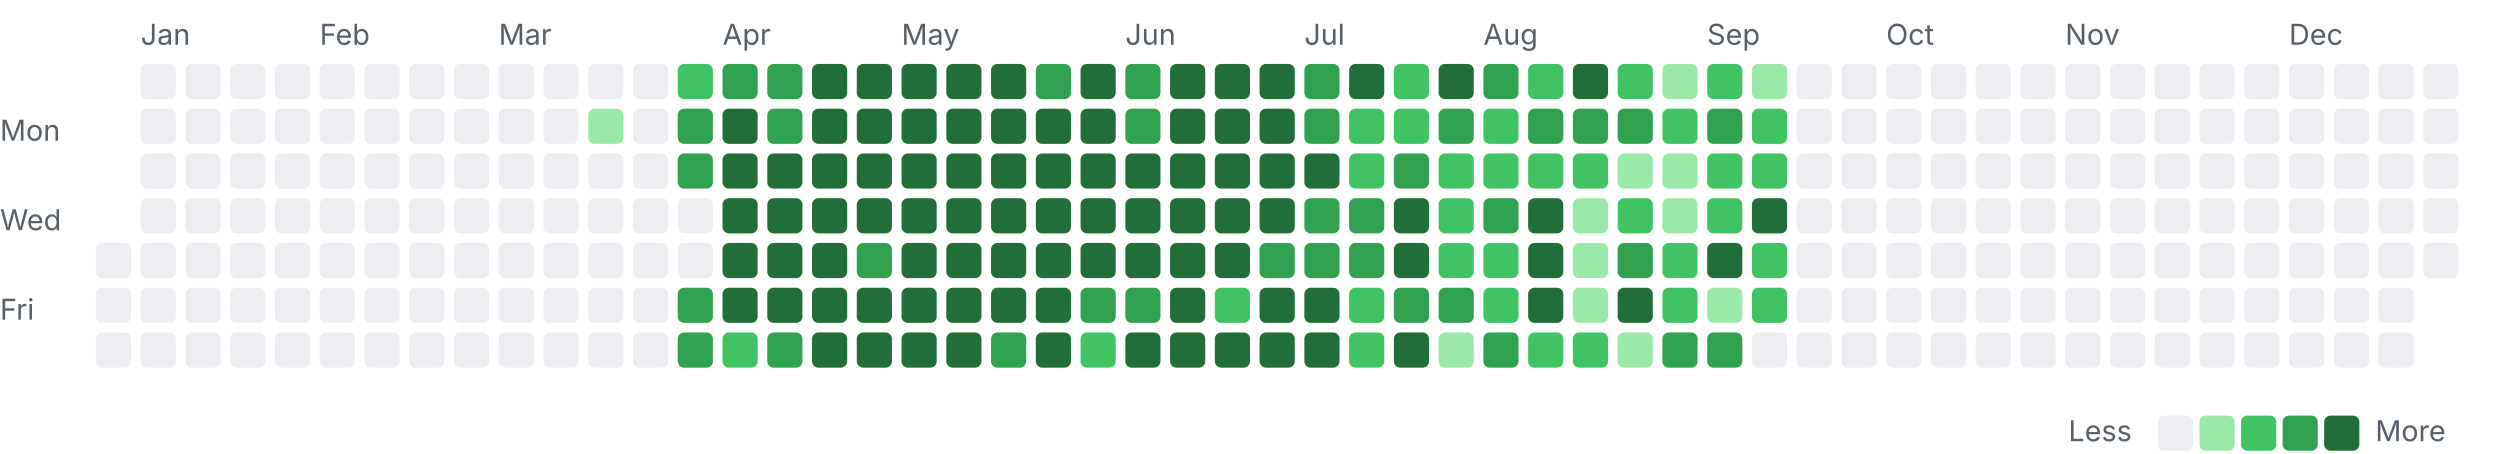
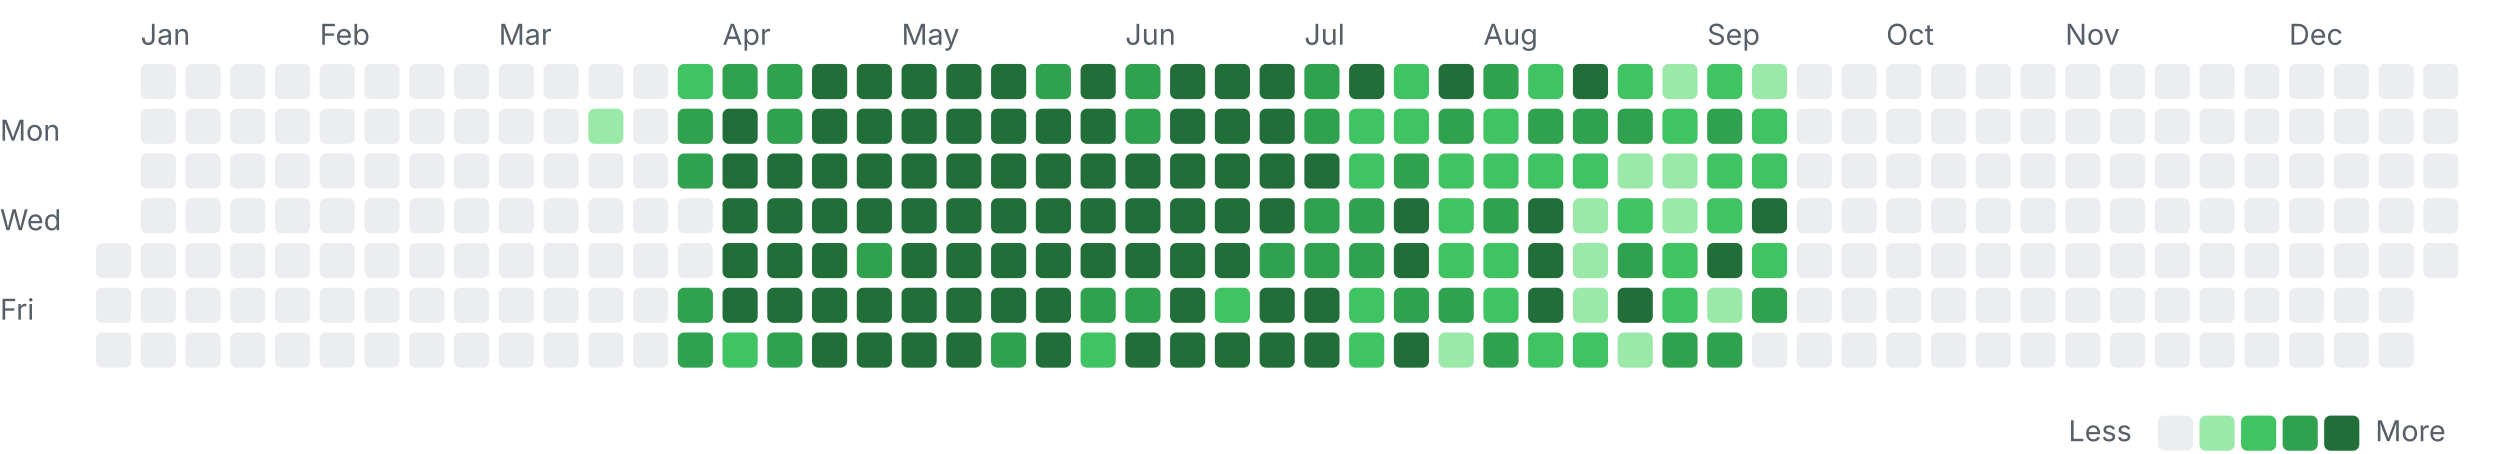
<svg xmlns="http://www.w3.org/2000/svg" width="782" height="142" viewBox="0 0 782 142">
  <style>.l0{fill:#ebedf0}.l1{fill:#9be9a8}.l2{fill:#40c463}.l3{fill:#30a14e}.l4{fill:#216e39} .lbl{fill:#57606a;font:9px -apple-system,Segoe UI,sans-serif}@media(prefers-color-scheme:dark){.l0{fill:#161b22}.l1{fill:#0e4429}.l2{fill:#006d32}.l3{fill:#26a641}.l4{fill:#39d353} .lbl{fill:#8b949e}}</style>
  <text class="lbl" x="44" y="14">Jan</text>
  <text class="lbl" x="100" y="14">Feb</text>
  <text class="lbl" x="156" y="14">Mar</text>
  <text class="lbl" x="226" y="14">Apr</text>
  <text class="lbl" x="282" y="14">May</text>
  <text class="lbl" x="352" y="14">Jun</text>
  <text class="lbl" x="408" y="14">Jul</text>
  <text class="lbl" x="464" y="14">Aug</text>
  <text class="lbl" x="534" y="14">Sep</text>
  <text class="lbl" x="590" y="14">Oct</text>
  <text class="lbl" x="646" y="14">Nov</text>
  <text class="lbl" x="716" y="14">Dec</text>
  <text class="lbl" x="0" y="44">Mon</text>
  <text class="lbl" x="0" y="72">Wed</text>
  <text class="lbl" x="0" y="100">Fri</text>
  <rect class="l0" x="30" y="76" width="11" height="11" rx="2" />
  <rect class="l0" x="30" y="90" width="11" height="11" rx="2" />
  <rect class="l0" x="30" y="104" width="11" height="11" rx="2" />
  <rect class="l0" x="44" y="20" width="11" height="11" rx="2" />
  <rect class="l0" x="44" y="34" width="11" height="11" rx="2" />
  <rect class="l0" x="44" y="48" width="11" height="11" rx="2" />
  <rect class="l0" x="44" y="62" width="11" height="11" rx="2" />
  <rect class="l0" x="44" y="76" width="11" height="11" rx="2" />
  <rect class="l0" x="44" y="90" width="11" height="11" rx="2" />
  <rect class="l0" x="44" y="104" width="11" height="11" rx="2" />
  <rect class="l0" x="58" y="20" width="11" height="11" rx="2" />
  <rect class="l0" x="58" y="34" width="11" height="11" rx="2" />
  <rect class="l0" x="58" y="48" width="11" height="11" rx="2" />
  <rect class="l0" x="58" y="62" width="11" height="11" rx="2" />
  <rect class="l0" x="58" y="76" width="11" height="11" rx="2" />
  <rect class="l0" x="58" y="90" width="11" height="11" rx="2" />
  <rect class="l0" x="58" y="104" width="11" height="11" rx="2" />
  <rect class="l0" x="72" y="20" width="11" height="11" rx="2" />
  <rect class="l0" x="72" y="34" width="11" height="11" rx="2" />
  <rect class="l0" x="72" y="48" width="11" height="11" rx="2" />
  <rect class="l0" x="72" y="62" width="11" height="11" rx="2" />
  <rect class="l0" x="72" y="76" width="11" height="11" rx="2" />
  <rect class="l0" x="72" y="90" width="11" height="11" rx="2" />
  <rect class="l0" x="72" y="104" width="11" height="11" rx="2" />
  <rect class="l0" x="86" y="20" width="11" height="11" rx="2" />
  <rect class="l0" x="86" y="34" width="11" height="11" rx="2" />
  <rect class="l0" x="86" y="48" width="11" height="11" rx="2" />
  <rect class="l0" x="86" y="62" width="11" height="11" rx="2" />
  <rect class="l0" x="86" y="76" width="11" height="11" rx="2" />
  <rect class="l0" x="86" y="90" width="11" height="11" rx="2" />
  <rect class="l0" x="86" y="104" width="11" height="11" rx="2" />
  <rect class="l0" x="100" y="20" width="11" height="11" rx="2" />
  <rect class="l0" x="100" y="34" width="11" height="11" rx="2" />
  <rect class="l0" x="100" y="48" width="11" height="11" rx="2" />
  <rect class="l0" x="100" y="62" width="11" height="11" rx="2" />
  <rect class="l0" x="100" y="76" width="11" height="11" rx="2" />
  <rect class="l0" x="100" y="90" width="11" height="11" rx="2" />
  <rect class="l0" x="100" y="104" width="11" height="11" rx="2" />
  <rect class="l0" x="114" y="20" width="11" height="11" rx="2" />
  <rect class="l0" x="114" y="34" width="11" height="11" rx="2" />
  <rect class="l0" x="114" y="48" width="11" height="11" rx="2" />
  <rect class="l0" x="114" y="62" width="11" height="11" rx="2" />
  <rect class="l0" x="114" y="76" width="11" height="11" rx="2" />
  <rect class="l0" x="114" y="90" width="11" height="11" rx="2" />
  <rect class="l0" x="114" y="104" width="11" height="11" rx="2" />
  <rect class="l0" x="128" y="20" width="11" height="11" rx="2" />
  <rect class="l0" x="128" y="34" width="11" height="11" rx="2" />
  <rect class="l0" x="128" y="48" width="11" height="11" rx="2" />
  <rect class="l0" x="128" y="62" width="11" height="11" rx="2" />
  <rect class="l0" x="128" y="76" width="11" height="11" rx="2" />
  <rect class="l0" x="128" y="90" width="11" height="11" rx="2" />
  <rect class="l0" x="128" y="104" width="11" height="11" rx="2" />
  <rect class="l0" x="142" y="20" width="11" height="11" rx="2" />
  <rect class="l0" x="142" y="34" width="11" height="11" rx="2" />
  <rect class="l0" x="142" y="48" width="11" height="11" rx="2" />
  <rect class="l0" x="142" y="62" width="11" height="11" rx="2" />
  <rect class="l0" x="142" y="76" width="11" height="11" rx="2" />
  <rect class="l0" x="142" y="90" width="11" height="11" rx="2" />
  <rect class="l0" x="142" y="104" width="11" height="11" rx="2" />
  <rect class="l0" x="156" y="20" width="11" height="11" rx="2" />
  <rect class="l0" x="156" y="34" width="11" height="11" rx="2" />
  <rect class="l0" x="156" y="48" width="11" height="11" rx="2" />
  <rect class="l0" x="156" y="62" width="11" height="11" rx="2" />
  <rect class="l0" x="156" y="76" width="11" height="11" rx="2" />
  <rect class="l0" x="156" y="90" width="11" height="11" rx="2" />
  <rect class="l0" x="156" y="104" width="11" height="11" rx="2" />
  <rect class="l0" x="170" y="20" width="11" height="11" rx="2" />
  <rect class="l0" x="170" y="34" width="11" height="11" rx="2" />
  <rect class="l0" x="170" y="48" width="11" height="11" rx="2" />
  <rect class="l0" x="170" y="62" width="11" height="11" rx="2" />
  <rect class="l0" x="170" y="76" width="11" height="11" rx="2" />
  <rect class="l0" x="170" y="90" width="11" height="11" rx="2" />
  <rect class="l0" x="170" y="104" width="11" height="11" rx="2" />
  <rect class="l0" x="184" y="20" width="11" height="11" rx="2" />
  <rect class="l1" x="184" y="34" width="11" height="11" rx="2" />
  <rect class="l0" x="184" y="48" width="11" height="11" rx="2" />
  <rect class="l0" x="184" y="62" width="11" height="11" rx="2" />
  <rect class="l0" x="184" y="76" width="11" height="11" rx="2" />
  <rect class="l0" x="184" y="90" width="11" height="11" rx="2" />
  <rect class="l0" x="184" y="104" width="11" height="11" rx="2" />
  <rect class="l0" x="198" y="20" width="11" height="11" rx="2" />
  <rect class="l0" x="198" y="34" width="11" height="11" rx="2" />
  <rect class="l0" x="198" y="48" width="11" height="11" rx="2" />
  <rect class="l0" x="198" y="62" width="11" height="11" rx="2" />
  <rect class="l0" x="198" y="76" width="11" height="11" rx="2" />
  <rect class="l0" x="198" y="90" width="11" height="11" rx="2" />
  <rect class="l0" x="198" y="104" width="11" height="11" rx="2" />
  <rect class="l2" x="212" y="20" width="11" height="11" rx="2" />
  <rect class="l3" x="212" y="34" width="11" height="11" rx="2" />
  <rect class="l3" x="212" y="48" width="11" height="11" rx="2" />
  <rect class="l0" x="212" y="62" width="11" height="11" rx="2" />
  <rect class="l0" x="212" y="76" width="11" height="11" rx="2" />
  <rect class="l3" x="212" y="90" width="11" height="11" rx="2" />
  <rect class="l3" x="212" y="104" width="11" height="11" rx="2" />
  <rect class="l3" x="226" y="20" width="11" height="11" rx="2" />
  <rect class="l4" x="226" y="34" width="11" height="11" rx="2" />
  <rect class="l4" x="226" y="48" width="11" height="11" rx="2" />
  <rect class="l4" x="226" y="62" width="11" height="11" rx="2" />
  <rect class="l4" x="226" y="76" width="11" height="11" rx="2" />
  <rect class="l4" x="226" y="90" width="11" height="11" rx="2" />
  <rect class="l2" x="226" y="104" width="11" height="11" rx="2" />
  <rect class="l3" x="240" y="20" width="11" height="11" rx="2" />
  <rect class="l3" x="240" y="34" width="11" height="11" rx="2" />
  <rect class="l4" x="240" y="48" width="11" height="11" rx="2" />
  <rect class="l4" x="240" y="62" width="11" height="11" rx="2" />
  <rect class="l4" x="240" y="76" width="11" height="11" rx="2" />
  <rect class="l4" x="240" y="90" width="11" height="11" rx="2" />
  <rect class="l3" x="240" y="104" width="11" height="11" rx="2" />
  <rect class="l4" x="254" y="20" width="11" height="11" rx="2" />
  <rect class="l4" x="254" y="34" width="11" height="11" rx="2" />
  <rect class="l4" x="254" y="48" width="11" height="11" rx="2" />
  <rect class="l4" x="254" y="62" width="11" height="11" rx="2" />
  <rect class="l4" x="254" y="76" width="11" height="11" rx="2" />
  <rect class="l4" x="254" y="90" width="11" height="11" rx="2" />
  <rect class="l4" x="254" y="104" width="11" height="11" rx="2" />
  <rect class="l4" x="268" y="20" width="11" height="11" rx="2" />
  <rect class="l4" x="268" y="34" width="11" height="11" rx="2" />
  <rect class="l4" x="268" y="48" width="11" height="11" rx="2" />
  <rect class="l4" x="268" y="62" width="11" height="11" rx="2" />
  <rect class="l3" x="268" y="76" width="11" height="11" rx="2" />
  <rect class="l4" x="268" y="90" width="11" height="11" rx="2" />
  <rect class="l4" x="268" y="104" width="11" height="11" rx="2" />
  <rect class="l4" x="282" y="20" width="11" height="11" rx="2" />
  <rect class="l4" x="282" y="34" width="11" height="11" rx="2" />
  <rect class="l4" x="282" y="48" width="11" height="11" rx="2" />
  <rect class="l4" x="282" y="62" width="11" height="11" rx="2" />
  <rect class="l4" x="282" y="76" width="11" height="11" rx="2" />
  <rect class="l4" x="282" y="90" width="11" height="11" rx="2" />
  <rect class="l4" x="282" y="104" width="11" height="11" rx="2" />
  <rect class="l4" x="296" y="20" width="11" height="11" rx="2" />
  <rect class="l4" x="296" y="34" width="11" height="11" rx="2" />
  <rect class="l4" x="296" y="48" width="11" height="11" rx="2" />
  <rect class="l4" x="296" y="62" width="11" height="11" rx="2" />
  <rect class="l4" x="296" y="76" width="11" height="11" rx="2" />
  <rect class="l4" x="296" y="90" width="11" height="11" rx="2" />
  <rect class="l4" x="296" y="104" width="11" height="11" rx="2" />
  <rect class="l4" x="310" y="20" width="11" height="11" rx="2" />
  <rect class="l4" x="310" y="34" width="11" height="11" rx="2" />
  <rect class="l4" x="310" y="48" width="11" height="11" rx="2" />
  <rect class="l4" x="310" y="62" width="11" height="11" rx="2" />
  <rect class="l4" x="310" y="76" width="11" height="11" rx="2" />
  <rect class="l4" x="310" y="90" width="11" height="11" rx="2" />
  <rect class="l3" x="310" y="104" width="11" height="11" rx="2" />
  <rect class="l3" x="324" y="20" width="11" height="11" rx="2" />
  <rect class="l4" x="324" y="34" width="11" height="11" rx="2" />
  <rect class="l4" x="324" y="48" width="11" height="11" rx="2" />
  <rect class="l4" x="324" y="62" width="11" height="11" rx="2" />
  <rect class="l4" x="324" y="76" width="11" height="11" rx="2" />
  <rect class="l4" x="324" y="90" width="11" height="11" rx="2" />
  <rect class="l4" x="324" y="104" width="11" height="11" rx="2" />
  <rect class="l4" x="338" y="20" width="11" height="11" rx="2" />
  <rect class="l4" x="338" y="34" width="11" height="11" rx="2" />
  <rect class="l4" x="338" y="48" width="11" height="11" rx="2" />
  <rect class="l4" x="338" y="62" width="11" height="11" rx="2" />
  <rect class="l4" x="338" y="76" width="11" height="11" rx="2" />
  <rect class="l3" x="338" y="90" width="11" height="11" rx="2" />
  <rect class="l2" x="338" y="104" width="11" height="11" rx="2" />
  <rect class="l3" x="352" y="20" width="11" height="11" rx="2" />
  <rect class="l3" x="352" y="34" width="11" height="11" rx="2" />
  <rect class="l4" x="352" y="48" width="11" height="11" rx="2" />
  <rect class="l4" x="352" y="62" width="11" height="11" rx="2" />
  <rect class="l4" x="352" y="76" width="11" height="11" rx="2" />
  <rect class="l3" x="352" y="90" width="11" height="11" rx="2" />
  <rect class="l4" x="352" y="104" width="11" height="11" rx="2" />
  <rect class="l4" x="366" y="20" width="11" height="11" rx="2" />
  <rect class="l4" x="366" y="34" width="11" height="11" rx="2" />
  <rect class="l4" x="366" y="48" width="11" height="11" rx="2" />
  <rect class="l4" x="366" y="62" width="11" height="11" rx="2" />
  <rect class="l4" x="366" y="76" width="11" height="11" rx="2" />
  <rect class="l4" x="366" y="90" width="11" height="11" rx="2" />
  <rect class="l4" x="366" y="104" width="11" height="11" rx="2" />
  <rect class="l4" x="380" y="20" width="11" height="11" rx="2" />
  <rect class="l4" x="380" y="34" width="11" height="11" rx="2" />
  <rect class="l4" x="380" y="48" width="11" height="11" rx="2" />
  <rect class="l4" x="380" y="62" width="11" height="11" rx="2" />
  <rect class="l4" x="380" y="76" width="11" height="11" rx="2" />
  <rect class="l2" x="380" y="90" width="11" height="11" rx="2" />
  <rect class="l4" x="380" y="104" width="11" height="11" rx="2" />
  <rect class="l4" x="394" y="20" width="11" height="11" rx="2" />
  <rect class="l4" x="394" y="34" width="11" height="11" rx="2" />
  <rect class="l4" x="394" y="48" width="11" height="11" rx="2" />
  <rect class="l4" x="394" y="62" width="11" height="11" rx="2" />
  <rect class="l3" x="394" y="76" width="11" height="11" rx="2" />
  <rect class="l4" x="394" y="90" width="11" height="11" rx="2" />
  <rect class="l4" x="394" y="104" width="11" height="11" rx="2" />
  <rect class="l3" x="408" y="20" width="11" height="11" rx="2" />
  <rect class="l3" x="408" y="34" width="11" height="11" rx="2" />
  <rect class="l4" x="408" y="48" width="11" height="11" rx="2" />
  <rect class="l3" x="408" y="62" width="11" height="11" rx="2" />
  <rect class="l3" x="408" y="76" width="11" height="11" rx="2" />
  <rect class="l4" x="408" y="90" width="11" height="11" rx="2" />
  <rect class="l4" x="408" y="104" width="11" height="11" rx="2" />
  <rect class="l4" x="422" y="20" width="11" height="11" rx="2" />
  <rect class="l2" x="422" y="34" width="11" height="11" rx="2" />
  <rect class="l2" x="422" y="48" width="11" height="11" rx="2" />
  <rect class="l3" x="422" y="62" width="11" height="11" rx="2" />
  <rect class="l3" x="422" y="76" width="11" height="11" rx="2" />
  <rect class="l2" x="422" y="90" width="11" height="11" rx="2" />
  <rect class="l2" x="422" y="104" width="11" height="11" rx="2" />
  <rect class="l2" x="436" y="20" width="11" height="11" rx="2" />
  <rect class="l2" x="436" y="34" width="11" height="11" rx="2" />
  <rect class="l3" x="436" y="48" width="11" height="11" rx="2" />
  <rect class="l4" x="436" y="62" width="11" height="11" rx="2" />
  <rect class="l4" x="436" y="76" width="11" height="11" rx="2" />
  <rect class="l3" x="436" y="90" width="11" height="11" rx="2" />
  <rect class="l4" x="436" y="104" width="11" height="11" rx="2" />
  <rect class="l4" x="450" y="20" width="11" height="11" rx="2" />
  <rect class="l3" x="450" y="34" width="11" height="11" rx="2" />
  <rect class="l2" x="450" y="48" width="11" height="11" rx="2" />
  <rect class="l2" x="450" y="62" width="11" height="11" rx="2" />
  <rect class="l2" x="450" y="76" width="11" height="11" rx="2" />
  <rect class="l3" x="450" y="90" width="11" height="11" rx="2" />
  <rect class="l1" x="450" y="104" width="11" height="11" rx="2" />
  <rect class="l3" x="464" y="20" width="11" height="11" rx="2" />
  <rect class="l2" x="464" y="34" width="11" height="11" rx="2" />
  <rect class="l2" x="464" y="48" width="11" height="11" rx="2" />
  <rect class="l3" x="464" y="62" width="11" height="11" rx="2" />
  <rect class="l2" x="464" y="76" width="11" height="11" rx="2" />
  <rect class="l2" x="464" y="90" width="11" height="11" rx="2" />
  <rect class="l3" x="464" y="104" width="11" height="11" rx="2" />
  <rect class="l2" x="478" y="20" width="11" height="11" rx="2" />
  <rect class="l3" x="478" y="34" width="11" height="11" rx="2" />
  <rect class="l2" x="478" y="48" width="11" height="11" rx="2" />
  <rect class="l4" x="478" y="62" width="11" height="11" rx="2" />
  <rect class="l4" x="478" y="76" width="11" height="11" rx="2" />
  <rect class="l4" x="478" y="90" width="11" height="11" rx="2" />
  <rect class="l2" x="478" y="104" width="11" height="11" rx="2" />
  <rect class="l4" x="492" y="20" width="11" height="11" rx="2" />
  <rect class="l3" x="492" y="34" width="11" height="11" rx="2" />
  <rect class="l2" x="492" y="48" width="11" height="11" rx="2" />
  <rect class="l1" x="492" y="62" width="11" height="11" rx="2" />
  <rect class="l1" x="492" y="76" width="11" height="11" rx="2" />
  <rect class="l1" x="492" y="90" width="11" height="11" rx="2" />
  <rect class="l2" x="492" y="104" width="11" height="11" rx="2" />
  <rect class="l2" x="506" y="20" width="11" height="11" rx="2" />
  <rect class="l3" x="506" y="34" width="11" height="11" rx="2" />
  <rect class="l1" x="506" y="48" width="11" height="11" rx="2" />
  <rect class="l2" x="506" y="62" width="11" height="11" rx="2" />
  <rect class="l3" x="506" y="76" width="11" height="11" rx="2" />
  <rect class="l4" x="506" y="90" width="11" height="11" rx="2" />
  <rect class="l1" x="506" y="104" width="11" height="11" rx="2" />
  <rect class="l1" x="520" y="20" width="11" height="11" rx="2" />
  <rect class="l2" x="520" y="34" width="11" height="11" rx="2" />
  <rect class="l1" x="520" y="48" width="11" height="11" rx="2" />
  <rect class="l1" x="520" y="62" width="11" height="11" rx="2" />
  <rect class="l2" x="520" y="76" width="11" height="11" rx="2" />
  <rect class="l2" x="520" y="90" width="11" height="11" rx="2" />
  <rect class="l3" x="520" y="104" width="11" height="11" rx="2" />
  <rect class="l2" x="534" y="20" width="11" height="11" rx="2" />
  <rect class="l3" x="534" y="34" width="11" height="11" rx="2" />
  <rect class="l2" x="534" y="48" width="11" height="11" rx="2" />
  <rect class="l2" x="534" y="62" width="11" height="11" rx="2" />
  <rect class="l4" x="534" y="76" width="11" height="11" rx="2" />
  <rect class="l1" x="534" y="90" width="11" height="11" rx="2" />
  <rect class="l3" x="534" y="104" width="11" height="11" rx="2" />
  <rect class="l1" x="548" y="20" width="11" height="11" rx="2" />
  <rect class="l2" x="548" y="34" width="11" height="11" rx="2" />
  <rect class="l2" x="548" y="48" width="11" height="11" rx="2" />
  <rect class="l4" x="548" y="62" width="11" height="11" rx="2" />
  <rect class="l2" x="548" y="76" width="11" height="11" rx="2" />
-   <rect class="l2" x="548" y="90" width="11" height="11" rx="2" />
+   <rect class="l3" x="548" y="90" width="11" height="11" rx="2" />
  <rect class="l0" x="548" y="104" width="11" height="11" rx="2" />
  <rect class="l0" x="562" y="20" width="11" height="11" rx="2" />
  <rect class="l0" x="562" y="34" width="11" height="11" rx="2" />
  <rect class="l0" x="562" y="48" width="11" height="11" rx="2" />
  <rect class="l0" x="562" y="62" width="11" height="11" rx="2" />
  <rect class="l0" x="562" y="76" width="11" height="11" rx="2" />
  <rect class="l0" x="562" y="90" width="11" height="11" rx="2" />
  <rect class="l0" x="562" y="104" width="11" height="11" rx="2" />
  <rect class="l0" x="576" y="20" width="11" height="11" rx="2" />
  <rect class="l0" x="576" y="34" width="11" height="11" rx="2" />
  <rect class="l0" x="576" y="48" width="11" height="11" rx="2" />
  <rect class="l0" x="576" y="62" width="11" height="11" rx="2" />
  <rect class="l0" x="576" y="76" width="11" height="11" rx="2" />
  <rect class="l0" x="576" y="90" width="11" height="11" rx="2" />
  <rect class="l0" x="576" y="104" width="11" height="11" rx="2" />
  <rect class="l0" x="590" y="20" width="11" height="11" rx="2" />
  <rect class="l0" x="590" y="34" width="11" height="11" rx="2" />
  <rect class="l0" x="590" y="48" width="11" height="11" rx="2" />
  <rect class="l0" x="590" y="62" width="11" height="11" rx="2" />
  <rect class="l0" x="590" y="76" width="11" height="11" rx="2" />
  <rect class="l0" x="590" y="90" width="11" height="11" rx="2" />
  <rect class="l0" x="590" y="104" width="11" height="11" rx="2" />
  <rect class="l0" x="604" y="20" width="11" height="11" rx="2" />
  <rect class="l0" x="604" y="34" width="11" height="11" rx="2" />
  <rect class="l0" x="604" y="48" width="11" height="11" rx="2" />
  <rect class="l0" x="604" y="62" width="11" height="11" rx="2" />
  <rect class="l0" x="604" y="76" width="11" height="11" rx="2" />
  <rect class="l0" x="604" y="90" width="11" height="11" rx="2" />
  <rect class="l0" x="604" y="104" width="11" height="11" rx="2" />
  <rect class="l0" x="618" y="20" width="11" height="11" rx="2" />
  <rect class="l0" x="618" y="34" width="11" height="11" rx="2" />
  <rect class="l0" x="618" y="48" width="11" height="11" rx="2" />
  <rect class="l0" x="618" y="62" width="11" height="11" rx="2" />
  <rect class="l0" x="618" y="76" width="11" height="11" rx="2" />
  <rect class="l0" x="618" y="90" width="11" height="11" rx="2" />
  <rect class="l0" x="618" y="104" width="11" height="11" rx="2" />
  <rect class="l0" x="632" y="20" width="11" height="11" rx="2" />
  <rect class="l0" x="632" y="34" width="11" height="11" rx="2" />
  <rect class="l0" x="632" y="48" width="11" height="11" rx="2" />
  <rect class="l0" x="632" y="62" width="11" height="11" rx="2" />
  <rect class="l0" x="632" y="76" width="11" height="11" rx="2" />
  <rect class="l0" x="632" y="90" width="11" height="11" rx="2" />
  <rect class="l0" x="632" y="104" width="11" height="11" rx="2" />
  <rect class="l0" x="646" y="20" width="11" height="11" rx="2" />
  <rect class="l0" x="646" y="34" width="11" height="11" rx="2" />
  <rect class="l0" x="646" y="48" width="11" height="11" rx="2" />
  <rect class="l0" x="646" y="62" width="11" height="11" rx="2" />
  <rect class="l0" x="646" y="76" width="11" height="11" rx="2" />
  <rect class="l0" x="646" y="90" width="11" height="11" rx="2" />
  <rect class="l0" x="646" y="104" width="11" height="11" rx="2" />
  <rect class="l0" x="660" y="20" width="11" height="11" rx="2" />
  <rect class="l0" x="660" y="34" width="11" height="11" rx="2" />
  <rect class="l0" x="660" y="48" width="11" height="11" rx="2" />
  <rect class="l0" x="660" y="62" width="11" height="11" rx="2" />
  <rect class="l0" x="660" y="76" width="11" height="11" rx="2" />
  <rect class="l0" x="660" y="90" width="11" height="11" rx="2" />
  <rect class="l0" x="660" y="104" width="11" height="11" rx="2" />
  <rect class="l0" x="674" y="20" width="11" height="11" rx="2" />
  <rect class="l0" x="674" y="34" width="11" height="11" rx="2" />
  <rect class="l0" x="674" y="48" width="11" height="11" rx="2" />
  <rect class="l0" x="674" y="62" width="11" height="11" rx="2" />
  <rect class="l0" x="674" y="76" width="11" height="11" rx="2" />
  <rect class="l0" x="674" y="90" width="11" height="11" rx="2" />
  <rect class="l0" x="674" y="104" width="11" height="11" rx="2" />
  <rect class="l0" x="688" y="20" width="11" height="11" rx="2" />
  <rect class="l0" x="688" y="34" width="11" height="11" rx="2" />
  <rect class="l0" x="688" y="48" width="11" height="11" rx="2" />
  <rect class="l0" x="688" y="62" width="11" height="11" rx="2" />
  <rect class="l0" x="688" y="76" width="11" height="11" rx="2" />
  <rect class="l0" x="688" y="90" width="11" height="11" rx="2" />
  <rect class="l0" x="688" y="104" width="11" height="11" rx="2" />
  <rect class="l0" x="702" y="20" width="11" height="11" rx="2" />
  <rect class="l0" x="702" y="34" width="11" height="11" rx="2" />
  <rect class="l0" x="702" y="48" width="11" height="11" rx="2" />
  <rect class="l0" x="702" y="62" width="11" height="11" rx="2" />
  <rect class="l0" x="702" y="76" width="11" height="11" rx="2" />
  <rect class="l0" x="702" y="90" width="11" height="11" rx="2" />
  <rect class="l0" x="702" y="104" width="11" height="11" rx="2" />
  <rect class="l0" x="716" y="20" width="11" height="11" rx="2" />
  <rect class="l0" x="716" y="34" width="11" height="11" rx="2" />
  <rect class="l0" x="716" y="48" width="11" height="11" rx="2" />
  <rect class="l0" x="716" y="62" width="11" height="11" rx="2" />
  <rect class="l0" x="716" y="76" width="11" height="11" rx="2" />
  <rect class="l0" x="716" y="90" width="11" height="11" rx="2" />
  <rect class="l0" x="716" y="104" width="11" height="11" rx="2" />
  <rect class="l0" x="730" y="20" width="11" height="11" rx="2" />
  <rect class="l0" x="730" y="34" width="11" height="11" rx="2" />
  <rect class="l0" x="730" y="48" width="11" height="11" rx="2" />
  <rect class="l0" x="730" y="62" width="11" height="11" rx="2" />
  <rect class="l0" x="730" y="76" width="11" height="11" rx="2" />
  <rect class="l0" x="730" y="90" width="11" height="11" rx="2" />
  <rect class="l0" x="730" y="104" width="11" height="11" rx="2" />
  <rect class="l0" x="744" y="20" width="11" height="11" rx="2" />
  <rect class="l0" x="744" y="34" width="11" height="11" rx="2" />
  <rect class="l0" x="744" y="48" width="11" height="11" rx="2" />
  <rect class="l0" x="744" y="62" width="11" height="11" rx="2" />
  <rect class="l0" x="744" y="76" width="11" height="11" rx="2" />
  <rect class="l0" x="744" y="90" width="11" height="11" rx="2" />
  <rect class="l0" x="744" y="104" width="11" height="11" rx="2" />
  <rect class="l0" x="758" y="20" width="11" height="11" rx="2" />
  <rect class="l0" x="758" y="34" width="11" height="11" rx="2" />
  <rect class="l0" x="758" y="48" width="11" height="11" rx="2" />
  <rect class="l0" x="758" y="62" width="11" height="11" rx="2" />
  <rect class="l0" x="758" y="76" width="11" height="11" rx="2" />
  <text class="lbl" x="647" y="138">Less</text>
  <rect class="l0" x="675" y="130" width="11" height="11" rx="2" />
  <rect class="l1" x="688" y="130" width="11" height="11" rx="2" />
  <rect class="l2" x="701" y="130" width="11" height="11" rx="2" />
  <rect class="l3" x="714" y="130" width="11" height="11" rx="2" />
  <rect class="l4" x="727" y="130" width="11" height="11" rx="2" />
  <text class="lbl" x="743" y="138">More</text>
</svg>
